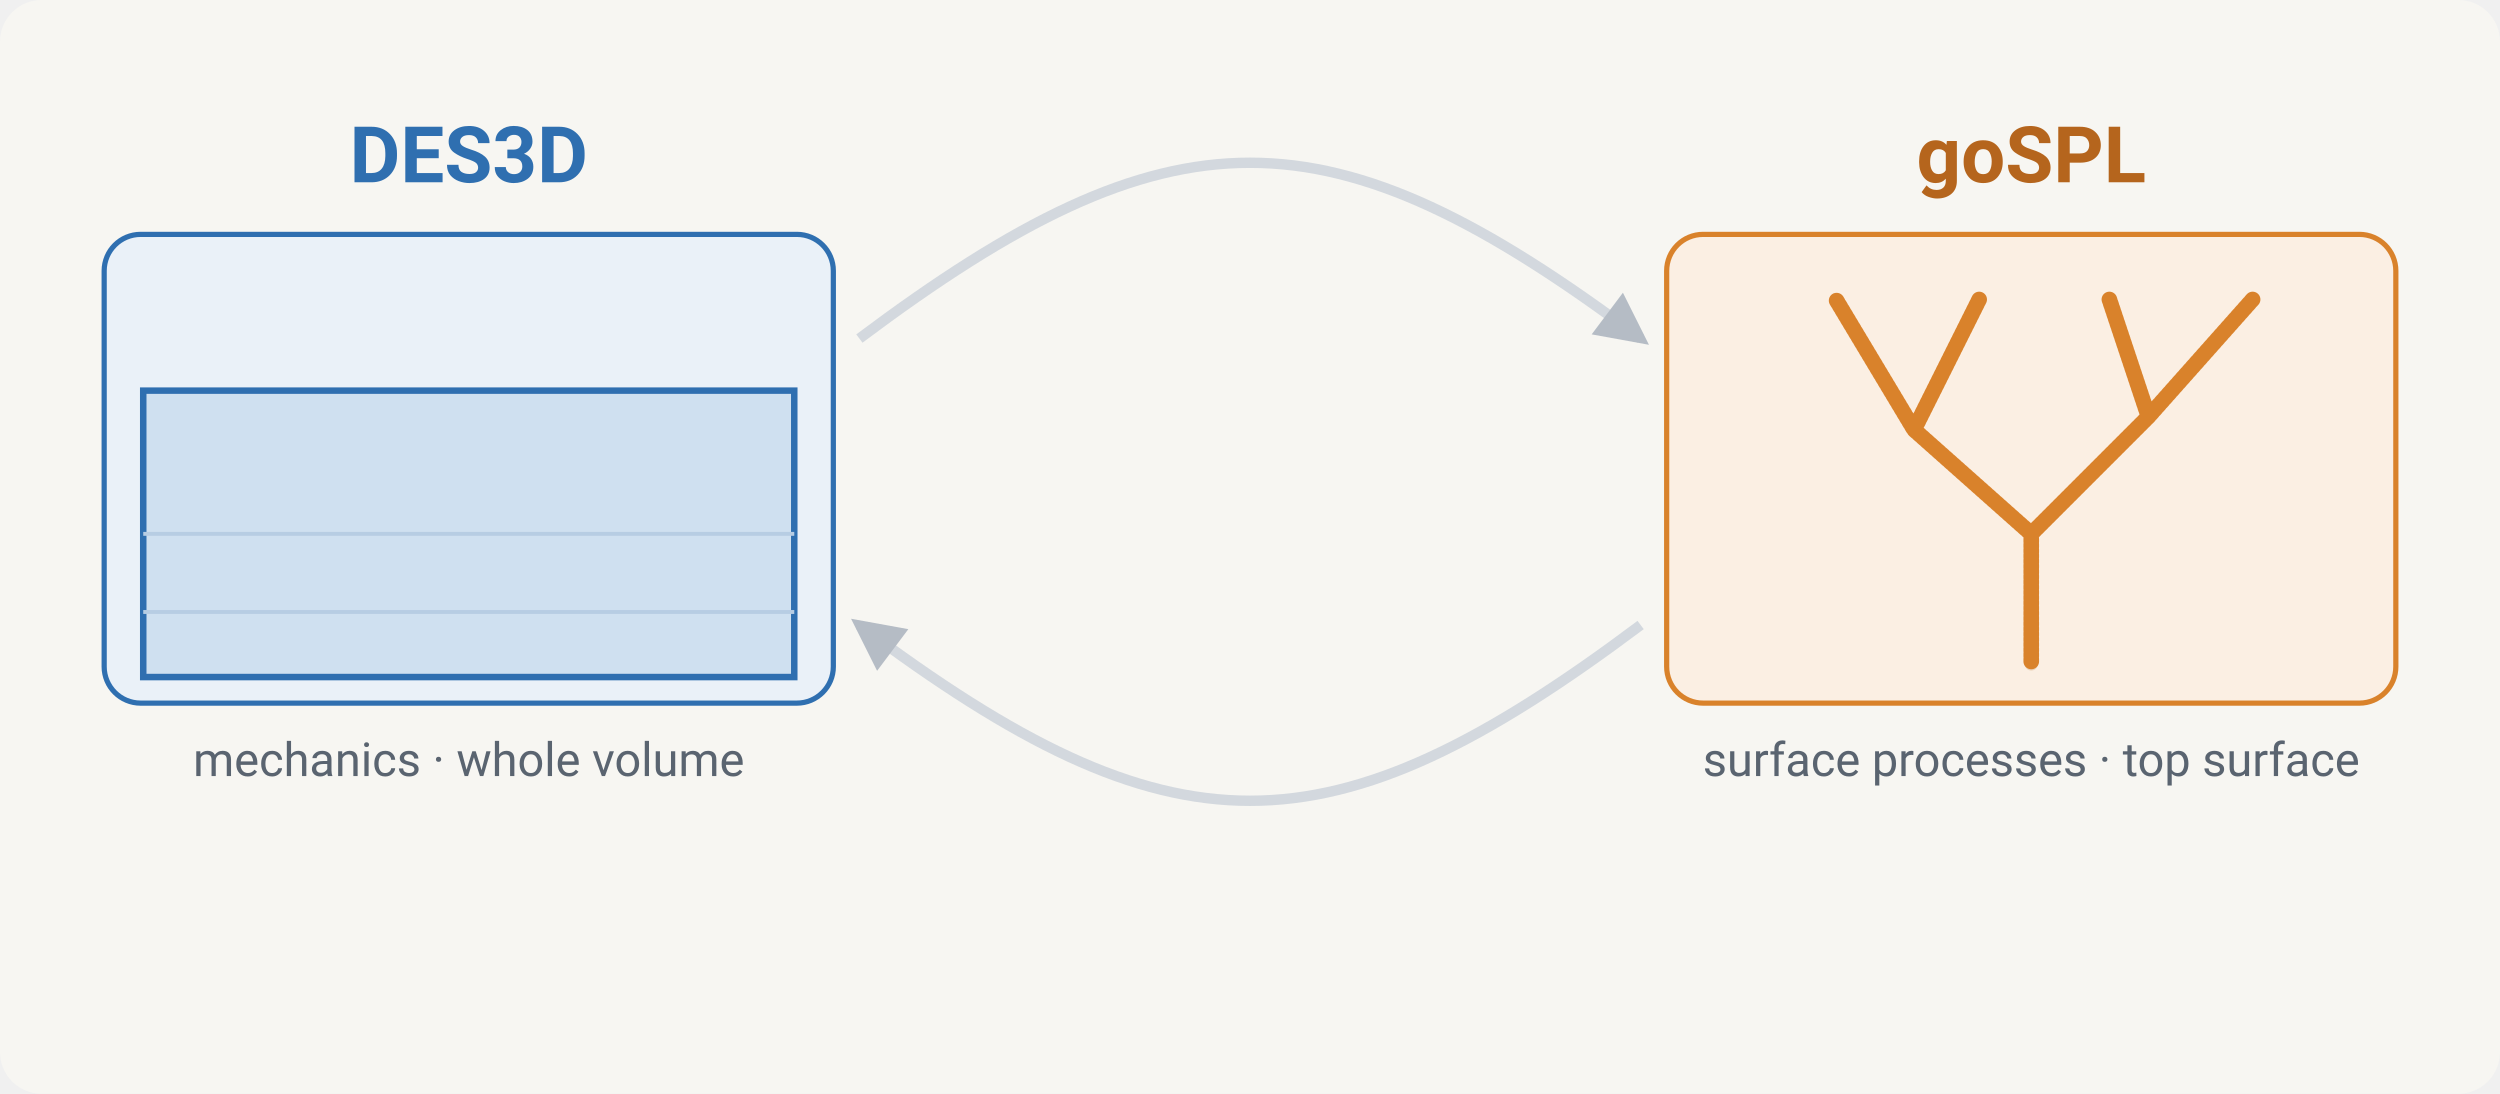
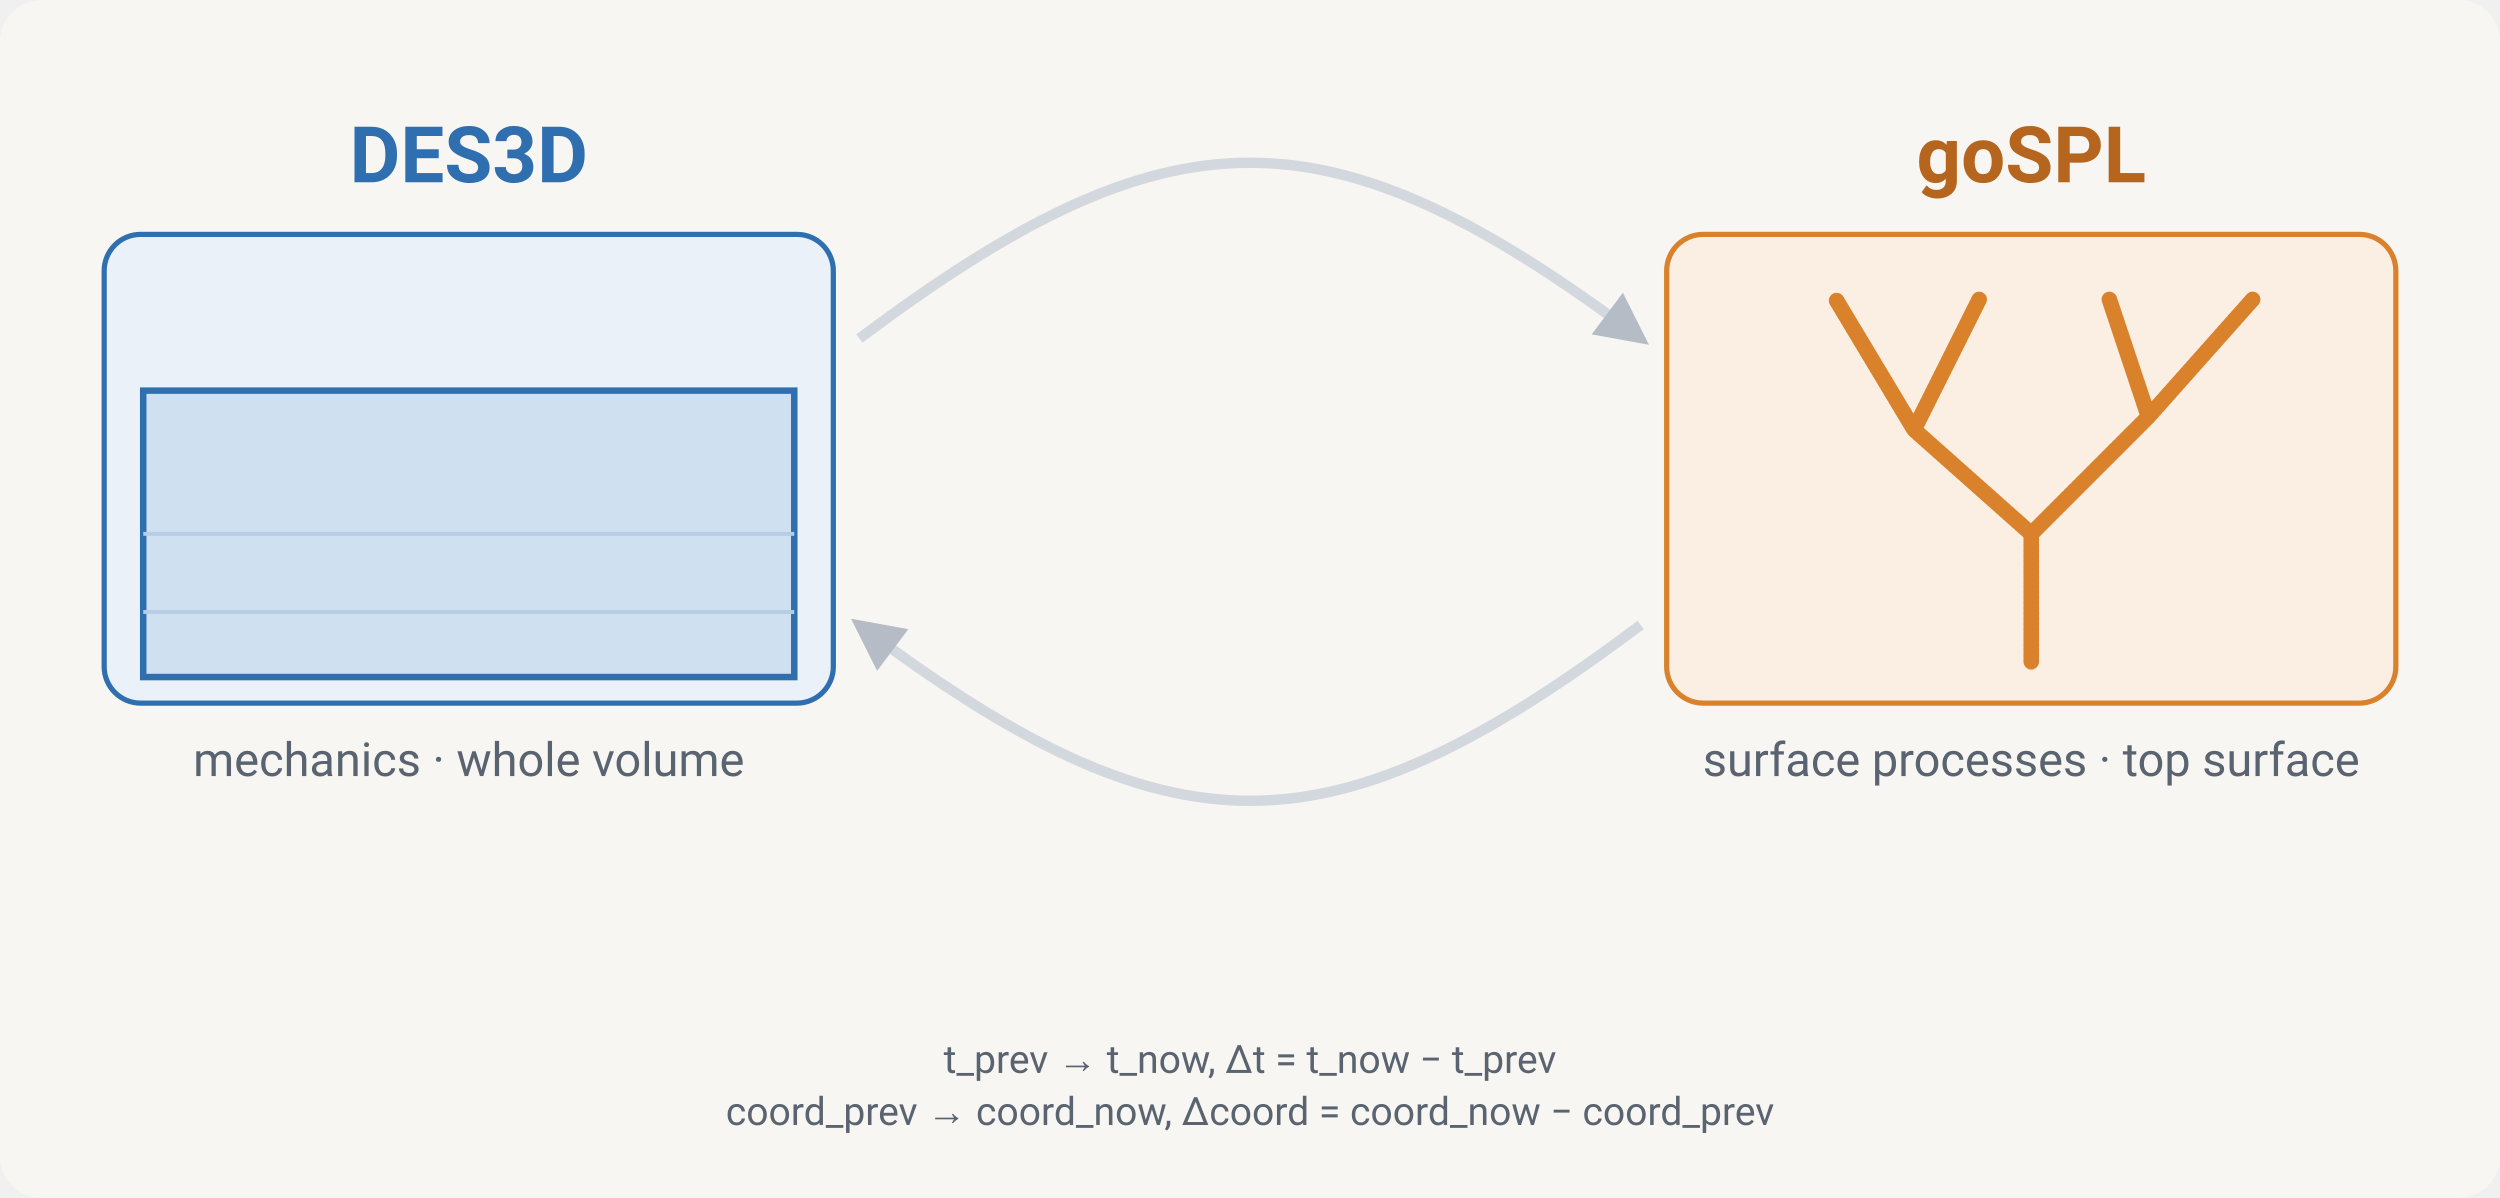
- <svg xmlns="http://www.w3.org/2000/svg" viewBox="0 0 960 420" width="960" height="420" role="img" aria-label="DES3D-goSPL coupling loop: DES3D runs N steps, sends averaged velocity, goSPL runs, returns elevation change, DES3D applies it">
+ <svg xmlns="http://www.w3.org/2000/svg" viewBox="0 0 960 460" width="960" height="460" role="img" aria-label="DES3D-goSPL coupling loop: DES3D runs N steps from t_prev to t_now, sends the averaged velocity, goSPL runs, returns elevation change, DES3D applies it">
  <style>
text{font-family:system-ui,-apple-system,"Segoe UI",Roboto,Arial,sans-serif}
</style>
  <defs>
    <marker id="ab" viewBox="0 0 10 10" refX="8" refY="5" markerWidth="5" markerHeight="5" orient="auto">
      <path d="M0 0L10 5L0 10z" fill="#B5BCC5" />
    </marker>
  </defs>
-   <rect width="960" height="420" rx="16" fill="#F7F6F2" />
+   <rect width="960" height="460" rx="16" fill="#F7F6F2" />
  <path id="pTop" d="M330 130 C 450 40, 510 40, 630 130" fill="none" stroke="#D3D8DE" stroke-width="4" marker-end="url(#ab)" />
  <path id="pBot" d="M630 240 C 510 330, 450 330, 330 240" fill="none" stroke="#D3D8DE" stroke-width="4" marker-end="url(#ab)" />
  <text x="180" y="70" text-anchor="middle" font-size="30" font-weight="700" fill="#2F6FB0">DES3D</text>
  <text x="780" y="70" text-anchor="middle" font-size="30" font-weight="700" fill="#B5651D">goSPL</text>
  <rect x="40" y="90" width="280" height="180" rx="14" fill="#EAF1F8" stroke="#2F6FB0" stroke-width="2">
    <animate attributeName="stroke-width" values="5;2;2;2;5;5" keyTimes="0;0.2;0.4;0.6;0.8;1" calcMode="discrete" dur="12.5s" repeatCount="indefinite" />
  </rect>
  <path fill="#CFE0F0" stroke="#2F6FB0" stroke-width="2.5" d="M55 260 L55 150 C130 150 140 150 165 150 L180 150 L195 150 C220 150 230 150 305 150 L305 260 Z">
    <animate attributeName="d" dur="12.5s" repeatCount="indefinite" keyTimes="0;0.2;0.8;0.9;1" values="M55 260 L55 150 C130 150 140 150 165 150 L180 150 L195 150 C220 150 230 150 305 150 L305 260 Z;  M55 260 L55 150 C130 150 140 122 165 122 L180 122 L195 122 C220 122 230 150 305 150 L305 260 Z;  M55 260 L55 150 C130 150 140 122 165 122 L180 122 L195 122 C220 122 230 150 305 150 L305 260 Z;  M55 260 L55 150 C130 150 140 122 165 122 L180 140 L195 122 C220 122 230 150 305 150 L305 260 Z;  M55 260 L55 150 C130 150 140 122 165 122 L180 140 L195 122 C220 122 230 150 305 150 L305 260 Z" />
  </path>
  <path d="M55 205 H305 M55 235 H305" stroke="#B7CDE3" stroke-width="1.5" />
  <text x="180" y="215" text-anchor="middle" font-size="20" font-weight="600" fill="#1B2430" opacity="0">× N steps
<animate attributeName="opacity" values="1;0;0;0;0;0" keyTimes="0;0.2;0.4;0.6;0.8;1" calcMode="discrete" dur="12.5s" repeatCount="indefinite" />
  </text>
  <text x="180" y="215" text-anchor="middle" font-size="20" font-weight="600" fill="#1B2430" opacity="0">z ← z + Δh
<animate attributeName="opacity" values="0;0;0;0;1;1" keyTimes="0;0.2;0.4;0.6;0.8;1" calcMode="discrete" dur="12.5s" repeatCount="indefinite" />
  </text>
  <rect x="640" y="90" width="280" height="180" rx="14" fill="#FBEFE3" stroke="#D9822B" stroke-width="2">
    <animate attributeName="stroke-width" values="2;2;5;2;2;2" keyTimes="0;0.2;0.4;0.6;0.8;1" calcMode="discrete" dur="12.5s" repeatCount="indefinite" />
  </rect>
  <path d="M780 255 L780 205 L735 165 L705 115 M780 205 L825 160 L865 115 M735 165 L760 115 M825 160 L810 115" fill="none" stroke="#EBD3BA" stroke-width="5" stroke-linecap="round" stroke-linejoin="round" />
  <path pathLength="1" stroke-dasharray="1" stroke-dashoffset="1" d="M780 255 L780 205 L735 165 L705 115 M780 205 L825 160 L865 115 M735 165 L760 115 M825 160 L810 115" fill="none" stroke="#D9822B" stroke-width="6" stroke-linecap="round" stroke-linejoin="round">
    <animate attributeName="stroke-dashoffset" values="1;1;0;0" keyTimes="0;0.4;0.6;1" dur="12.5s" repeatCount="indefinite" />
  </path>
  <text x="180" y="298" text-anchor="middle" font-size="18" fill="#5A6470">mechanics · whole volume</text>
  <text x="780" y="298" text-anchor="middle" font-size="18" fill="#5A6470">surface processes · top surface</text>
  <g opacity="0">
    <rect x="-34" y="-20" width="68" height="40" rx="20" fill="#2F6FB0" />
    <text x="0" y="8" text-anchor="middle" font-size="24" font-weight="700" fill="#FFFFFF">v̄</text>
    <animateMotion dur="12.5s" repeatCount="indefinite" keyPoints="0;0;1;1" keyTimes="0;0.2;0.38;1" calcMode="linear">
      <mpath href="#pTop" />
    </animateMotion>
    <animate attributeName="opacity" values="0;1;0;0;0;0" keyTimes="0;0.2;0.4;0.6;0.8;1" calcMode="discrete" dur="12.5s" repeatCount="indefinite" />
  </g>
  <g opacity="0">
    <rect x="-34" y="-20" width="68" height="40" rx="20" fill="#C9701F" />
    <text x="0" y="8" text-anchor="middle" font-size="24" font-weight="700" fill="#FFFFFF">Δh</text>
    <animateMotion dur="12.5s" repeatCount="indefinite" keyPoints="0;0;1;1" keyTimes="0;0.6;0.78;1" calcMode="linear">
      <mpath href="#pBot" />
    </animateMotion>
    <animate attributeName="opacity" values="0;0;0;1;0;0" keyTimes="0;0.2;0.4;0.6;0.8;1" calcMode="discrete" dur="12.5s" repeatCount="indefinite" />
  </g>
  <g font-size="21" fill="#1B2430" text-anchor="middle">
    <text x="480" y="385" opacity="0">① DES3D runs N mechanical steps: the surface moves with tectonics
<animate attributeName="opacity" values="1;0;0;0;0;0" keyTimes="0;0.2;0.4;0.6;0.8;1" calcMode="discrete" dur="12.5s" repeatCount="indefinite" />
    </text>
    <text x="480" y="385" opacity="0">② DES3D sends the time-averaged surface velocity v̄ = Δcoord / Δt
<animate attributeName="opacity" values="0;1;0;0;0;0" keyTimes="0;0.2;0.4;0.6;0.8;1" calcMode="discrete" dur="12.5s" repeatCount="indefinite" />
    </text>
    <text x="480" y="385" opacity="0">③ goSPL advances Δt: advection + uplift, river incision, hillslope diffusion
<animate attributeName="opacity" values="0;0;1;0;0;0" keyTimes="0;0.2;0.4;0.6;0.8;1" calcMode="discrete" dur="12.5s" repeatCount="indefinite" />
    </text>
    <text x="480" y="385" opacity="0">④ goSPL returns Δh: erosion and diffusion only (uplift v_z·Δt removed)
<animate attributeName="opacity" values="0;0;0;1;0;0" keyTimes="0;0.2;0.4;0.6;0.8;1" calcMode="discrete" dur="12.5s" repeatCount="indefinite" />
    </text>
    <text x="480" y="385" opacity="0">⑤ DES3D applies it: z_surface ← z_surface + Δh, then repeats
<animate attributeName="opacity" values="0;0;0;0;1;1" keyTimes="0;0.2;0.4;0.6;0.8;1" calcMode="discrete" dur="12.5s" repeatCount="indefinite" />
    </text>
  </g>
+   <g font-size="15" fill="#5A6470" text-anchor="middle">
+     <text x="480" y="412">t_prev → t_now, Δt = t_now − t_prev</text>
+     <text x="480" y="432">coord_prev → coord_now, Δcoord = coord_now − coord_prev</text>
+   </g>
</svg>
